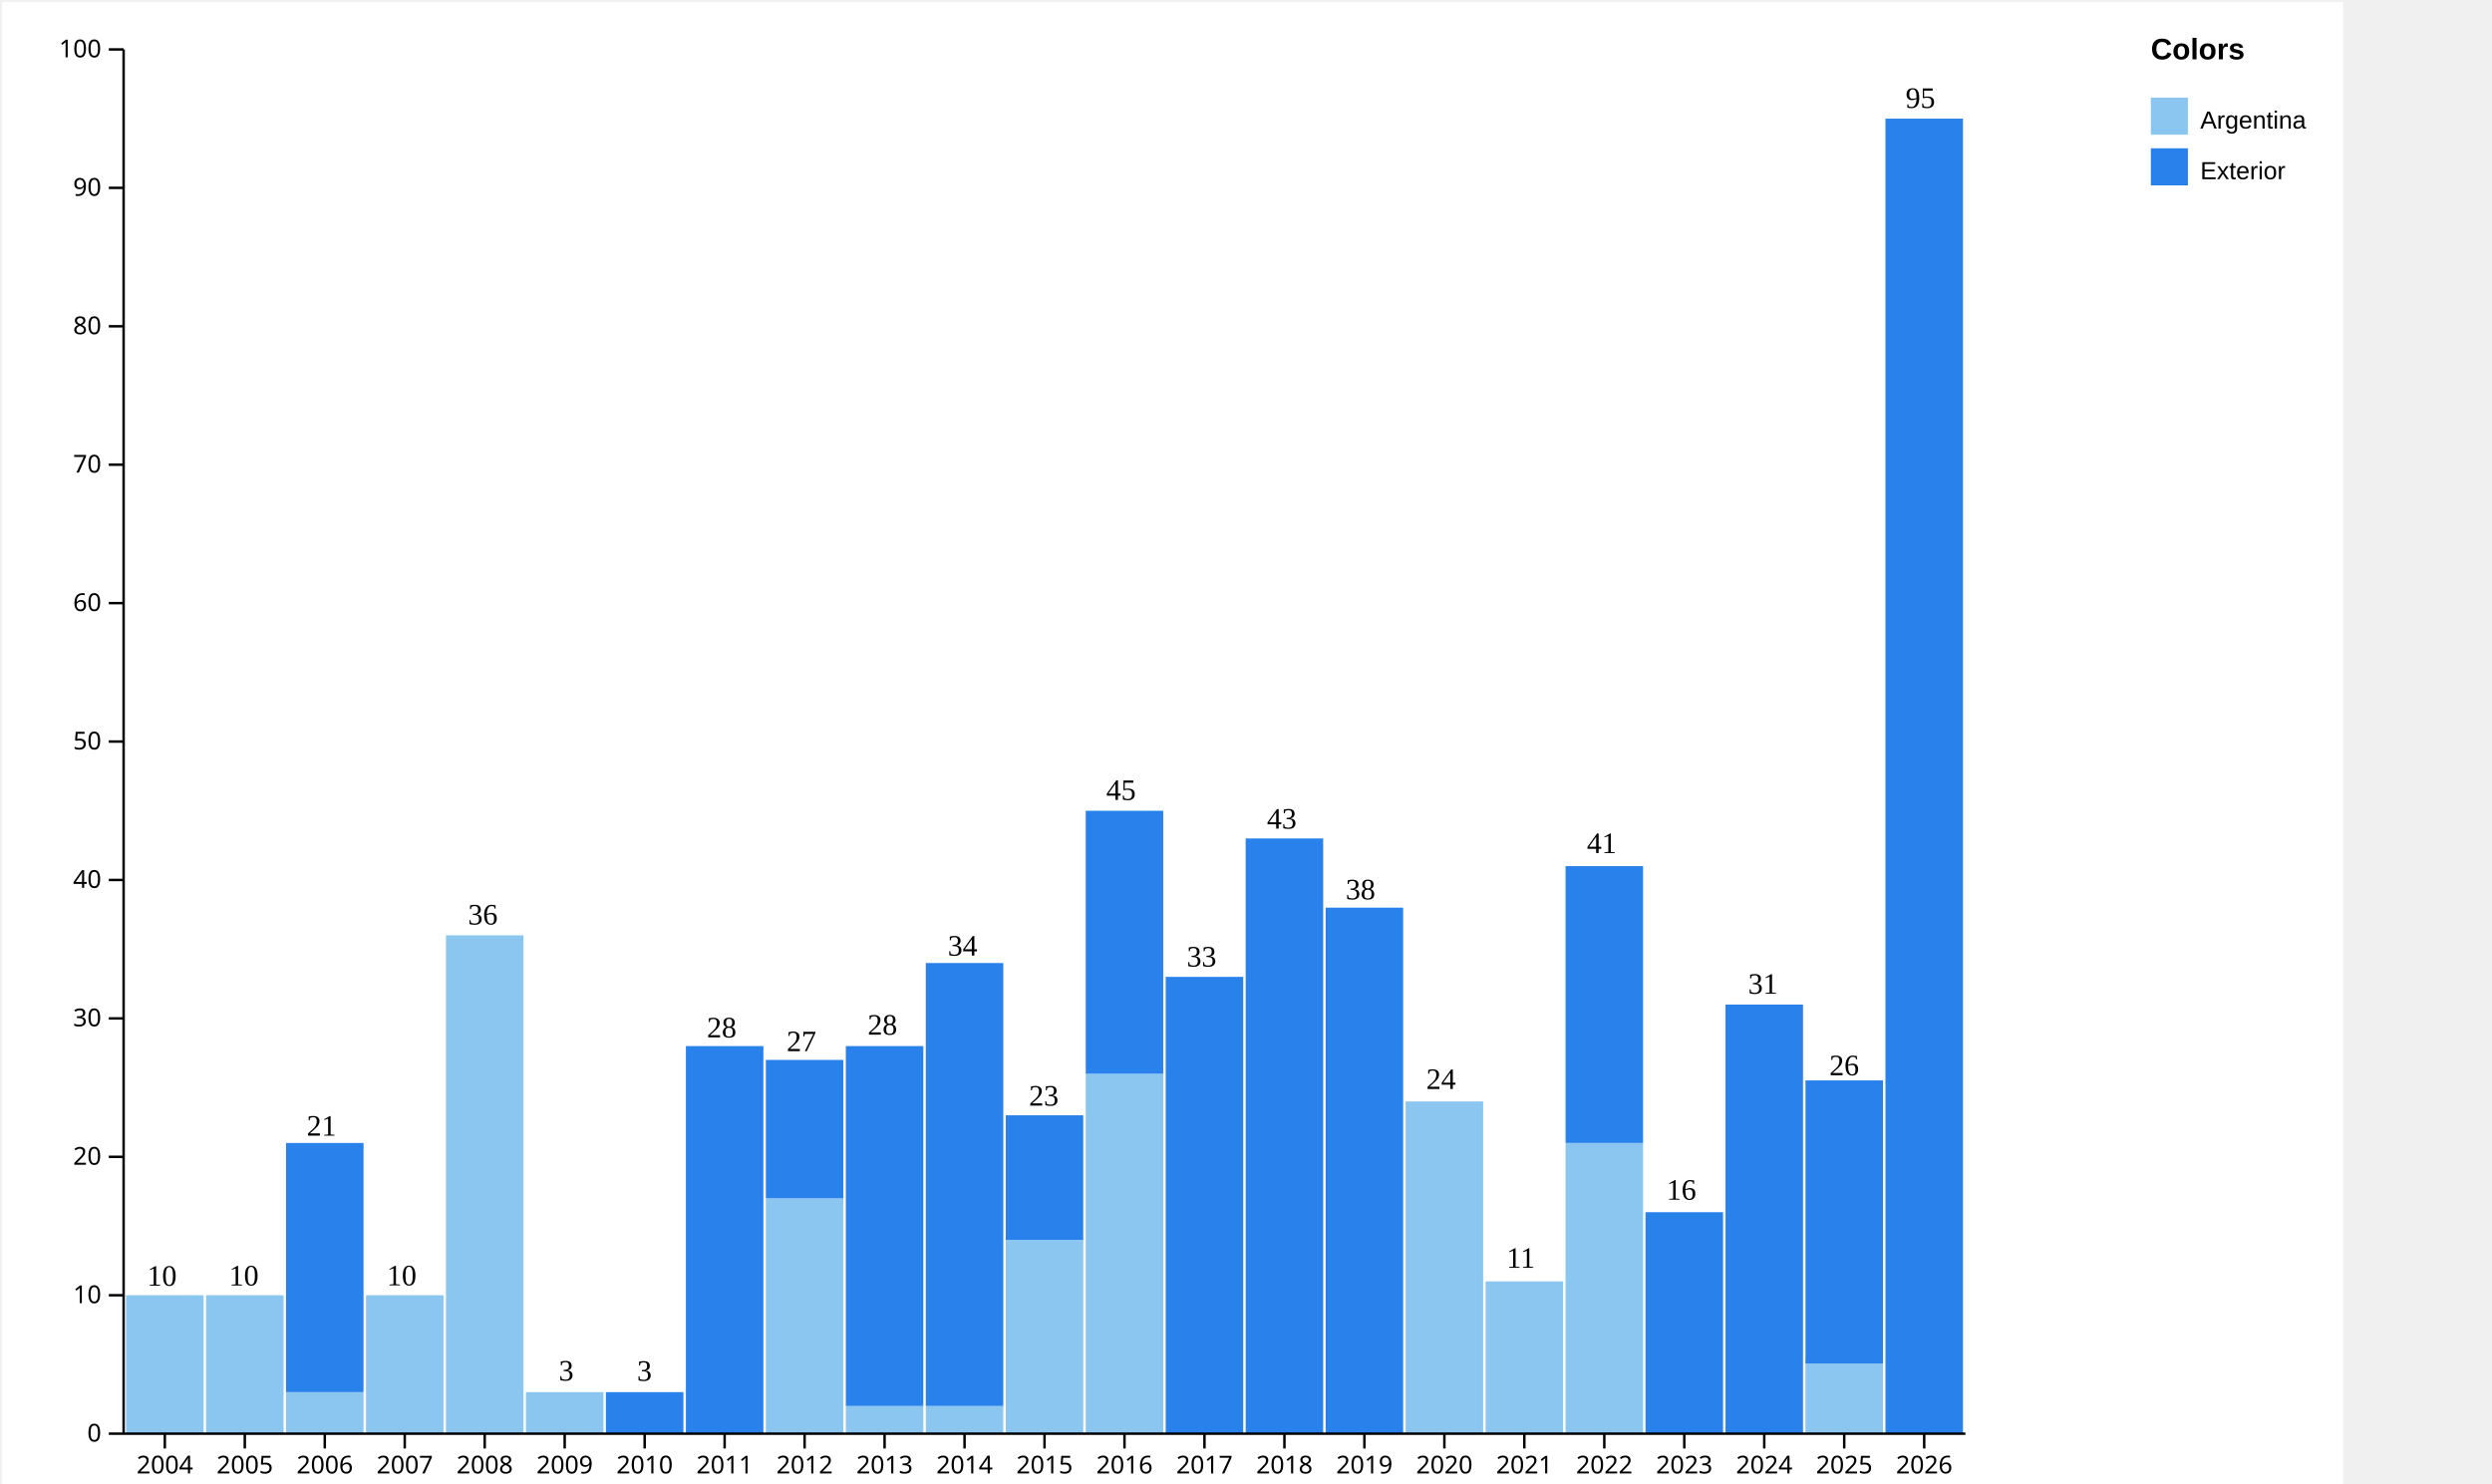
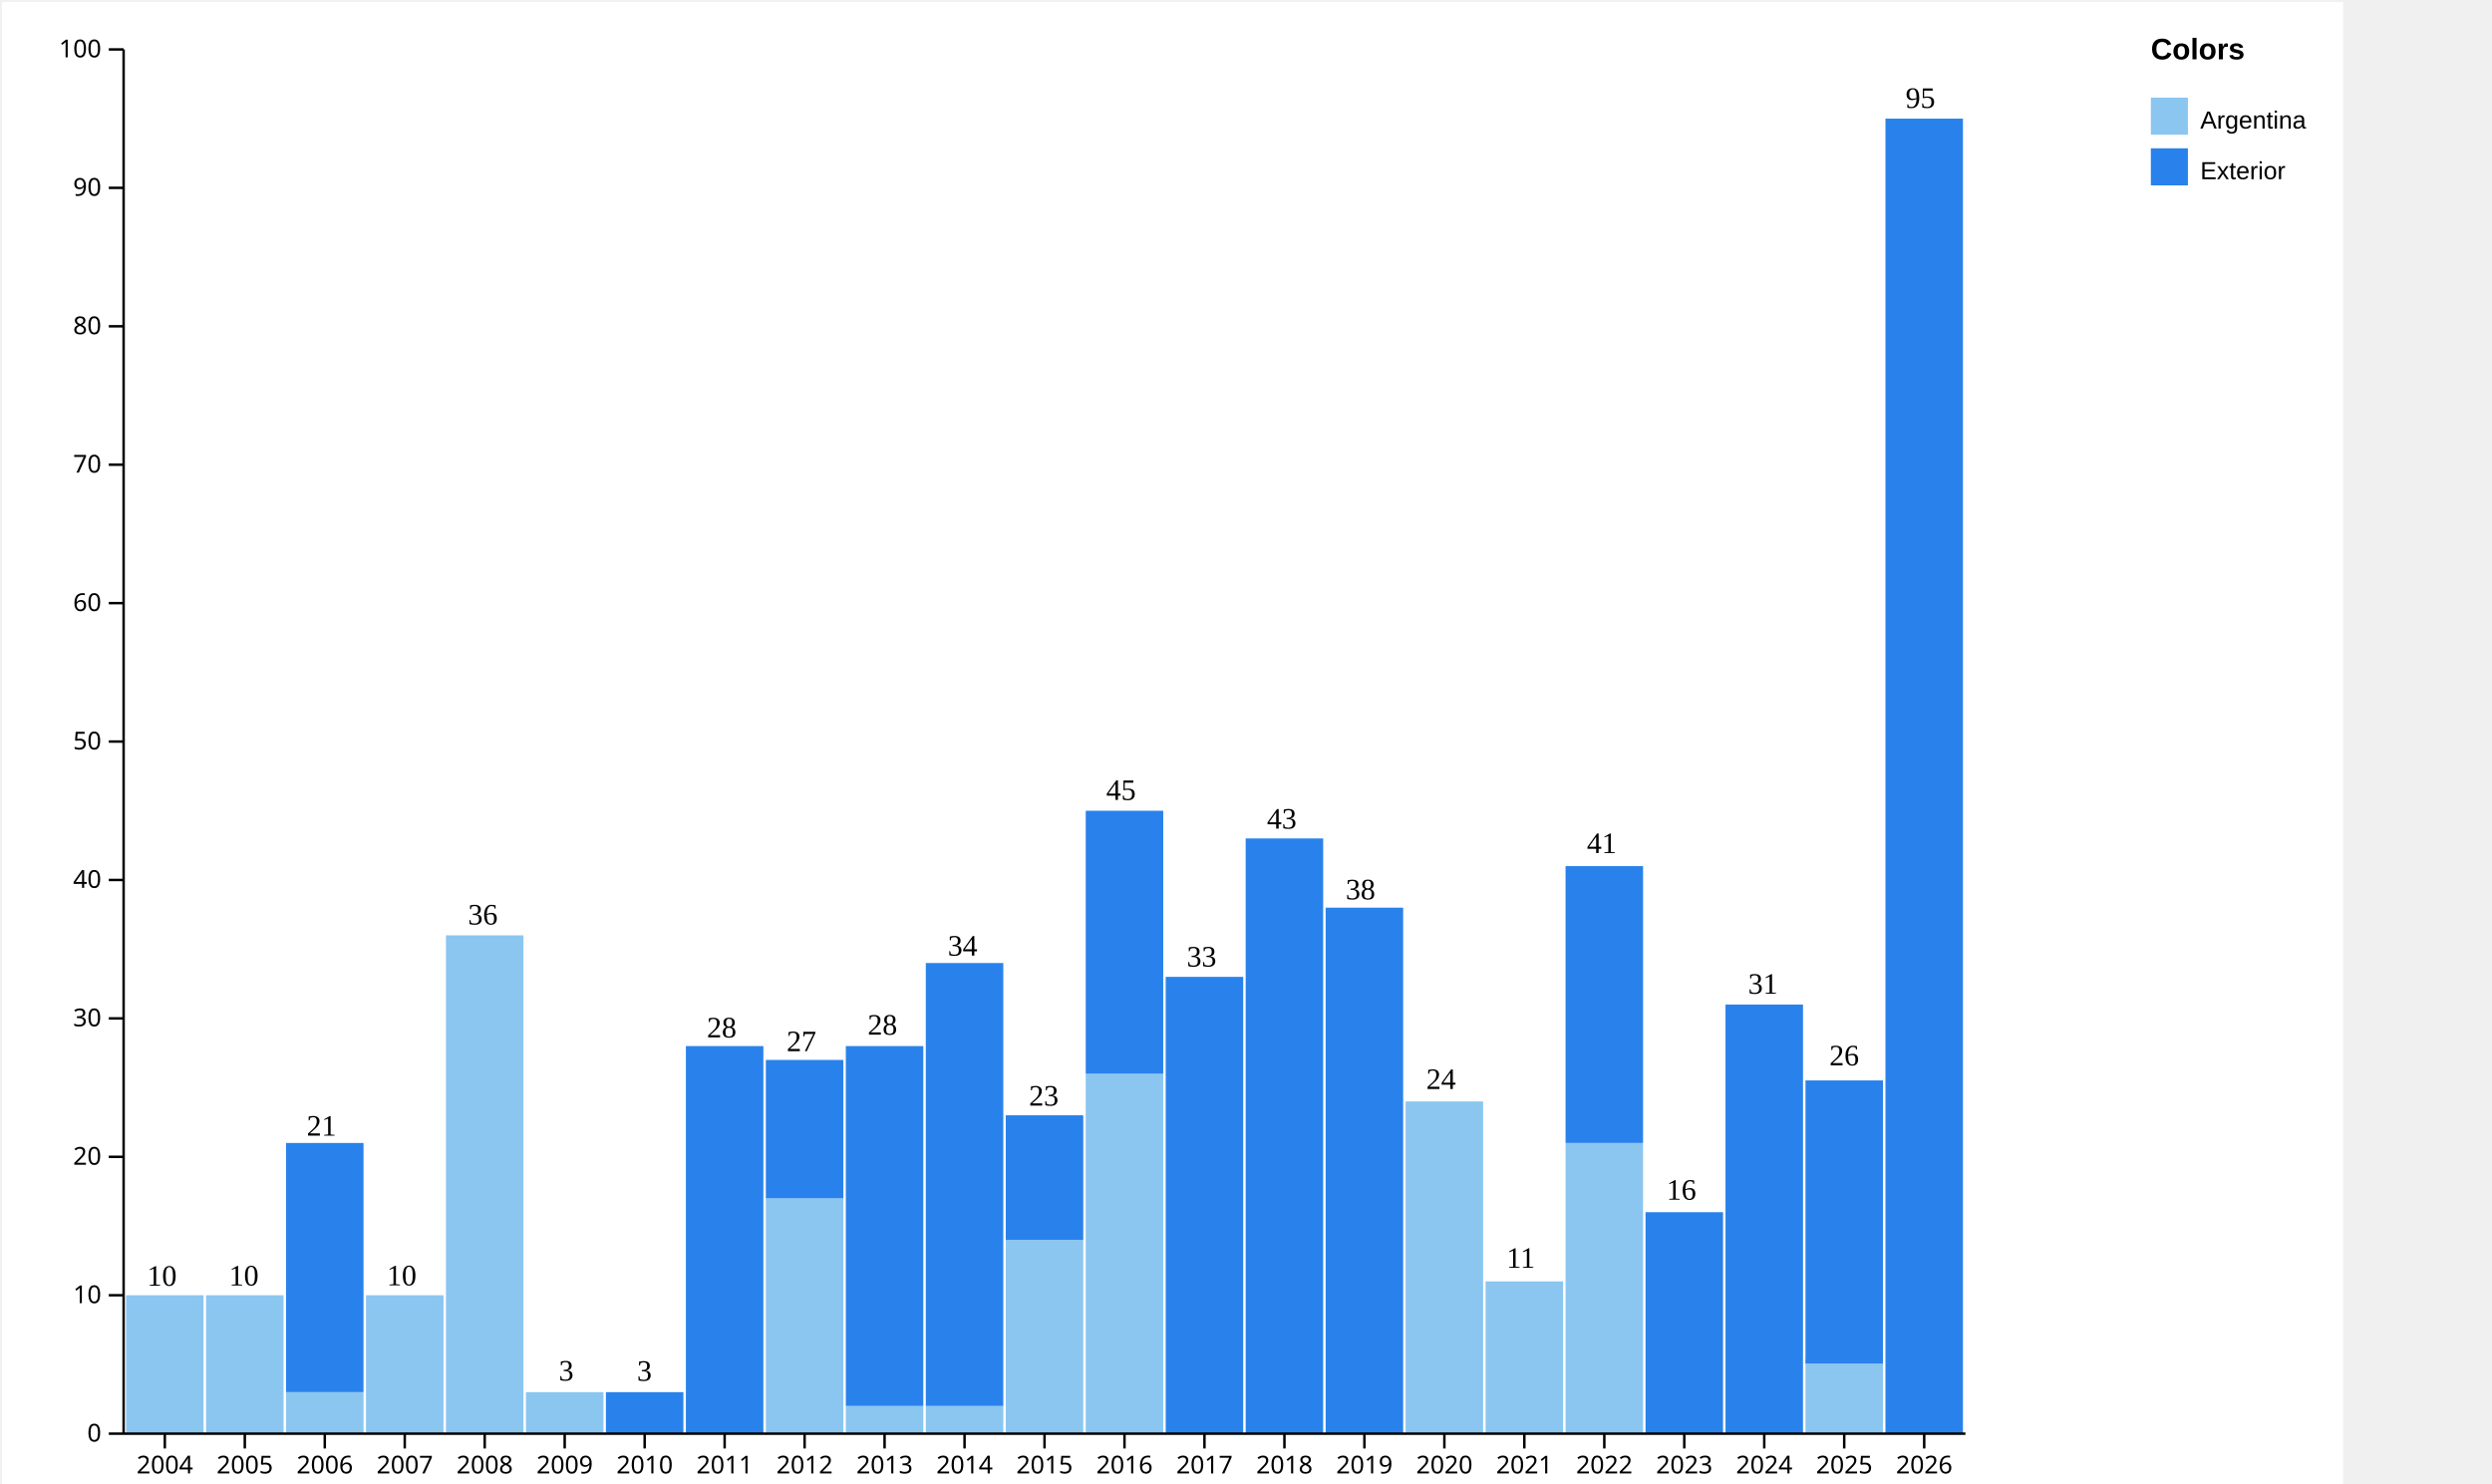
<svg xmlns="http://www.w3.org/2000/svg" width="1008" height="600" version="1.1" id="svg86">
  <defs id="defs86">
    <rect x="221.633" y="497.078" width="24.17" height="25.994" id="rect86" />
  </defs>
  <rect width="946.999" height="600" x="0.781" y="0.781" fill="#ffffff" id="background" style="stroke-width:0.969" />
  <text fill="currentColor" x="59.5" dy="3.84" id="text70-9" y="516.305">10</text>
  <text fill="currentColor" x="92.643" dy="3.84" id="text70-8" y="516.196">10</text>
  <g id="viz">
    <g id="g81" transform="translate(0,0)">
      <g transform="translate(50,20)" id="g80">
        <g id="Argentina" fill="#8bc6f0">
          <rect x="0.999" y="504" width="31.349" height="56" id="rect1" />
          <rect x="33.347" y="504" width="31.349" height="56" id="rect2" />
          <rect x="65.694" y="543.2" width="31.349" height="16.8" id="rect3" />
          <rect x="98.042" y="504" width="31.349" height="56" id="rect4" />
          <rect x="130.39" y="358.4" width="31.349" height="201.6" id="rect5" />
          <rect x="162.738" y="543.2" width="31.349" height="16.8" id="rect6" />
          <rect x="195.086" y="560" width="31.349" height="0" id="rect7" />
          <rect x="227.434" y="560" width="31.349" height="0" id="rect8" />
          <rect x="259.782" y="464.8" width="31.349" height="95.2" id="rect9" />
          <rect x="292.13" y="548.8" width="31.349" height="11.2" id="rect10" />
          <rect x="324.478" y="548.8" width="31.349" height="11.2" id="rect11" />
          <rect x="356.825" y="481.6" width="31.349" height="78.4" id="rect12" />
          <rect x="389.173" y="414.4" width="31.349" height="145.6" id="rect13" />
          <rect x="421.521" y="560" width="31.349" height="0" id="rect14" />
          <rect x="453.869" y="560" width="31.349" height="0" id="rect15" />
          <rect x="486.217" y="560" width="31.349" height="0" id="rect16" />
          <rect x="518.565" y="425.6" width="31.349" height="134.4" id="rect17" />
          <rect x="550.913" y="498.4" width="31.349" height="61.6" id="rect18" />
          <rect x="583.261" y="442.4" width="31.349" height="117.6" id="rect19" />
          <rect x="615.608" y="560" width="31.349" height="0" id="rect20" />
          <rect x="647.956" y="560" width="31.349" height="0" id="rect21" />
          <rect x="680.304" y="529.792" width="31.349" height="30.208" id="rect22" style="stroke-width:1.161" />
          <rect x="712.652" y="560" width="31.349" height="0" id="rect23" />
        </g>
        <g id="Exterior" fill="#2982eb">
          <rect x="0.999" y="504" width="31.349" height="0" id="rect24" />
          <rect x="33.347" y="504" width="31.349" height="0" id="rect25" />
          <rect x="65.694" y="442.4" width="31.349" height="100.8" id="rect26" />
          <rect x="98.042" y="504" width="31.349" height="0" id="rect27" />
          <rect x="130.39" y="358.4" width="31.349" height="0" id="rect28" />
          <rect x="162.738" y="543.2" width="31.349" height="0" id="rect29" />
          <rect x="195.086" y="543.2" width="31.349" height="16.8" id="rect30" />
          <rect x="227.434" y="403.2" width="31.349" height="156.8" id="rect31" />
          <rect x="259.782" y="408.8" width="31.349" height="56" id="rect32" />
          <rect x="292.13" y="403.2" width="31.349" height="145.6" id="rect33" />
          <rect x="324.478" y="369.6" width="31.349" height="179.2" id="rect34" />
          <rect x="356.825" y="431.2" width="31.349" height="50.4" id="rect35" />
          <rect x="389.173" y="308" width="31.349" height="106.4" id="rect36" />
          <rect x="421.521" y="375.2" width="31.349" height="184.8" id="rect37" />
          <rect x="453.869" y="319.2" width="31.349" height="240.8" id="rect38" />
          <rect x="486.217" y="347.2" width="31.349" height="212.8" id="rect39" />
          <rect x="518.565" y="425.6" width="31.349" height="0" id="rect40" />
          <rect x="550.913" y="498.4" width="31.349" height="0" id="rect41" />
          <rect x="583.261" y="330.4" width="31.349" height="112" id="rect42" />
          <rect x="615.608" y="470.4" width="31.349" height="89.6" id="rect43" />
          <rect x="647.956" y="386.4" width="31.349" height="173.6" id="rect44" />
          <rect x="680.304" y="417.097" width="31.349" height="114.503" id="rect45" style="stroke-width:1.066" />
          <rect x="712.652" y="28" width="31.349" height="532" id="rect46" />
        </g>
        <g id="xAxis" transform="translate(0,560)" fill="none" font-size="10" font-family="sans-serif" text-anchor="middle">
          <path class="domain" stroke="currentColor" d="M0,0H745" id="path46" />
          <g class="tick" opacity="1" transform="translate(16.67327,0)" id="g46">
            <line stroke="currentColor" y2="6" id="line46" />
            <text fill="currentColor" y="9" dy="0.71em" id="text46">2004</text>
          </g>
          <g class="tick" opacity="1" transform="translate(49.02116,0)" id="g47">
            <line stroke="currentColor" y2="6" id="line47" />
            <text fill="currentColor" y="9" dy="0.71em" id="text47">2005</text>
          </g>
          <g class="tick" opacity="1" transform="translate(81.36904,0)" id="g48">
            <line stroke="currentColor" y2="6" id="line48" />
            <text fill="currentColor" y="9" dy="0.71em" id="text48">2006</text>
          </g>
          <g class="tick" opacity="1" transform="translate(113.7169,0)" id="g49">
            <line stroke="currentColor" y2="6" id="line49" />
            <text fill="currentColor" y="9" dy="0.71em" id="text49">2007</text>
          </g>
          <g class="tick" opacity="1" transform="translate(146.0648,0)" id="g50">
            <line stroke="currentColor" y2="6" id="line50" />
            <text fill="currentColor" y="9" dy="0.71em" id="text50">2008</text>
          </g>
          <g class="tick" opacity="1" transform="translate(178.4127,0)" id="g51">
            <line stroke="currentColor" y2="6" id="line51" />
            <text fill="currentColor" y="9" dy="0.71em" id="text51">2009</text>
          </g>
          <g class="tick" opacity="1" transform="translate(210.7606,0)" id="g52">
            <line stroke="currentColor" y2="6" id="line52" />
            <text fill="currentColor" y="9" dy="0.71em" id="text52">2010</text>
          </g>
          <g class="tick" opacity="1" transform="translate(243.1085,0)" id="g53">
            <line stroke="currentColor" y2="6" id="line53" />
            <text fill="currentColor" y="9" dy="0.71em" id="text53">2011</text>
          </g>
          <g class="tick" opacity="1" transform="translate(275.4563,0)" id="g54">
            <line stroke="currentColor" y2="6" id="line54" />
            <text fill="currentColor" y="9" dy="0.71em" id="text54">2012</text>
          </g>
          <g class="tick" opacity="1" transform="translate(307.8042,0)" id="g55">
            <line stroke="currentColor" y2="6" id="line55" />
            <text fill="currentColor" y="9" dy="0.71em" id="text55">2013</text>
          </g>
          <g class="tick" opacity="1" transform="translate(340.1521,0)" id="g56">
            <line stroke="currentColor" y2="6" id="line56" />
            <text fill="currentColor" y="9" dy="0.71em" id="text56">2014</text>
          </g>
          <g class="tick" opacity="1" transform="translate(372.5,0)" id="g57">
            <line stroke="currentColor" y2="6" id="line57" />
            <text fill="currentColor" y="9" dy="0.71em" id="text57">2015</text>
          </g>
          <g class="tick" opacity="1" transform="translate(404.8479,0)" id="g58">
            <line stroke="currentColor" y2="6" id="line58" />
            <text fill="currentColor" y="9" dy="0.71em" id="text58">2016</text>
          </g>
          <g class="tick" opacity="1" transform="translate(437.1958,0)" id="g59">
            <line stroke="currentColor" y2="6" id="line59" />
            <text fill="currentColor" y="9" dy="0.71em" id="text59">2017</text>
          </g>
          <g class="tick" opacity="1" transform="translate(469.5437,0)" id="g60">
            <line stroke="currentColor" y2="6" id="line60" />
            <text fill="currentColor" y="9" dy="0.71em" id="text60">2018</text>
          </g>
          <g class="tick" opacity="1" transform="translate(501.8915,0)" id="g61">
            <line stroke="currentColor" y2="6" id="line61" />
            <text fill="currentColor" y="9" dy="0.71em" id="text61">2019</text>
          </g>
          <g class="tick" opacity="1" transform="translate(534.2394,0)" id="g62">
            <line stroke="currentColor" y2="6" id="line62" />
            <text fill="currentColor" y="9" dy="0.71em" id="text62">2020</text>
          </g>
          <g class="tick" opacity="1" transform="translate(566.5873,0)" id="g63">
            <line stroke="currentColor" y2="6" id="line63" />
            <text fill="currentColor" y="9" dy="0.71em" id="text63">2021</text>
          </g>
          <g class="tick" opacity="1" transform="translate(598.9352,0)" id="g64">
            <line stroke="currentColor" y2="6" id="line64" />
            <text fill="currentColor" y="9" dy="0.71em" id="text64">2022</text>
          </g>
          <g class="tick" opacity="1" transform="translate(631.2831,0)" id="g65">
            <line stroke="currentColor" y2="6" id="line65" />
            <text fill="currentColor" y="9" dy="0.71em" id="text65">2023</text>
          </g>
          <g class="tick" opacity="1" transform="translate(663.631,0)" id="g66">
            <line stroke="currentColor" y2="6" id="line66" />
            <text fill="currentColor" y="9" dy="0.71em" id="text66">2024</text>
          </g>
          <g class="tick" opacity="1" transform="translate(695.9788,0)" id="g67">
            <line stroke="currentColor" y2="6" id="line67" />
            <text fill="currentColor" y="9" dy="0.71em" id="text67">2025</text>
          </g>
          <g class="tick" opacity="1" transform="translate(728.3267,0)" id="g68">
            <line stroke="currentColor" y2="6" id="line68" />
            <text fill="currentColor" y="9" dy="0.71em" id="text68">2026</text>
          </g>
        </g>
        <g id="yAxis" fill="none" font-size="10" font-family="sans-serif" text-anchor="end">
          <path class="domain" stroke="currentColor" d="M0,560V0" id="path68" />
          <g class="tick" opacity="1" transform="translate(0,560)" id="g69">
            <line stroke="currentColor" x2="-6" id="line69" />
            <text fill="currentColor" x="-9" dy="0.32em" id="text69">0</text>
          </g>
          <g class="tick" opacity="1" transform="translate(0,504)" id="g70">
            <line stroke="currentColor" x2="-6" id="line70" />
            <text fill="currentColor" x="-9" dy="0.32em" id="text70">10</text>
          </g>
          <g class="tick" opacity="1" transform="translate(0,448)" id="g71">
            <line stroke="currentColor" x2="-6" id="line71" />
            <text fill="currentColor" x="-9" dy="0.32em" id="text71">20</text>
          </g>
          <g class="tick" opacity="1" transform="translate(0,392)" id="g72">
            <line stroke="currentColor" x2="-6" id="line72" />
            <text fill="currentColor" x="-9" dy="0.32em" id="text72">30</text>
          </g>
          <g class="tick" opacity="1" transform="translate(0,336)" id="g73">
            <line stroke="currentColor" x2="-6" id="line73" />
            <text fill="currentColor" x="-9" dy="0.32em" id="text73">40</text>
          </g>
          <g class="tick" opacity="1" transform="translate(0,280)" id="g74">
            <line stroke="currentColor" x2="-6" id="line74" />
            <text fill="currentColor" x="-9" dy="0.32em" id="text74">50</text>
          </g>
          <g class="tick" opacity="1" transform="translate(0,224)" id="g75">
            <line stroke="currentColor" x2="-6" id="line75" />
            <text fill="currentColor" x="-9" dy="0.32em" id="text75">60</text>
          </g>
          <g class="tick" opacity="1" transform="translate(0,168)" id="g76">
            <line stroke="currentColor" x2="-6" id="line76" />
            <text fill="currentColor" x="-9" dy="0.32em" id="text76">70</text>
          </g>
          <g class="tick" opacity="1" transform="translate(0,112)" id="g77">
            <line stroke="currentColor" x2="-6" id="line77" />
            <text fill="currentColor" x="-9" dy="0.32em" id="text77">80</text>
          </g>
          <g class="tick" opacity="1" transform="translate(0,56)" id="g78">
            <line stroke="currentColor" x2="-6" id="line78" />
            <text fill="currentColor" x="-9" dy="0.32em" id="text78">90</text>
          </g>
          <g class="tick" opacity="1" id="g79" transform="translate(0,0)">
            <line stroke="currentColor" x2="-6" id="line79" />
            <text fill="currentColor" x="-9" dy="0.32em" id="text79">100</text>
          </g>
        </g>
      </g>
      <text x="4" y="4" style="font-family: Arial, sans-serif; font-size: 12px; fill: black; font-weight: bold; dominant-baseline: hanging;" id="text81" />
    </g>
  </g>
  <text fill="currentColor" x="156.487" dy="3.84" id="text70-83" y="516.156">10</text>
  <text fill="currentColor" x="124.049" id="text70-0" y="459.43">21</text>
  <text fill="currentColor" x="285.918" id="text70-0-9" y="419.687">28</text>
  <text fill="currentColor" x="257.666" id="text70-0-8" y="558.602">3</text>
  <text fill="currentColor" x="189.31" id="text70-0-2" y="374.002">36</text>
  <text fill="currentColor" x="226.046" id="text70-0-83" y="558.52">3</text>
  <text fill="currentColor" x="447.464" id="text70-0-0" y="323.616">45</text>
  <text fill="currentColor" x="416.211" id="text70-0-22" y="447.283">23</text>
  <text fill="currentColor" x="512.469" id="text70-0-3" y="335.219">43</text>
  <text fill="currentColor" x="383.37" id="text70-0-90" y="386.592">34</text>
  <text fill="currentColor" x="350.947" id="text70-0-39" y="418.575">28</text>
  <text fill="currentColor" x="318.174" id="text70-0-7" y="425.262">27</text>
  <text fill="currentColor" x="480.047" id="text70-0-398" y="391.005">33</text>
  <text fill="currentColor" x="576.908" id="text70-0-5" y="440.563">24</text>
  <text fill="currentColor" x="544.321" id="text70-0-6" y="363.835">38</text>
  <text fill="currentColor" x="641.892" id="text70-0-99" y="345.119">41</text>
  <text fill="currentColor" x="707.114" id="text70-0-1" y="402.013">31</text>
-   <text fill="currentColor" x="739.963" id="text70-0-23" y="435.001">26</text>
+   <text fill="currentColor" x="739.963" id="text70-0-23" y="431.001">26</text>
  <text fill="currentColor" x="770.802" id="text70-0-55" y="43.642">95</text>
  <text fill="currentColor" x="674.115" id="text70-0-13" y="485.347">16</text>
  <text fill="currentColor" x="609.377" id="text70-0-04" y="512.897">11</text>
  <g id="legend" transform="translate(825,20)">
    <g transform="translate(45,4)" id="g86">
      <g class="legendColor" id="g85">
        <g class="legendCells" transform="translate(0,15.5)" id="g84">
          <g class="cell" id="g82">
            <rect class="swatch" height="15" width="15" style="fill:#8bc6f0" id="rect81" x="0" y="0" />
            <text class="label" transform="translate(20,12.5)" font-family="Arial, sans-serif" font-size="10px" id="text82">
              <tspan x="0" dy="0em" id="tspan81">Argentina</tspan>
            </text>
          </g>
          <g class="cell" transform="translate(0,20.5)" id="g83">
            <rect class="swatch" height="15" width="15" style="fill:#2982eb" id="rect82" x="0" y="0" />
            <text class="label" transform="translate(20,12.5)" font-family="Arial, sans-serif" font-size="10px" id="text83">
              <tspan x="0" dy="0em" id="tspan82">Exterior</tspan>
            </text>
          </g>
        </g>
        <text class="legendTitle" font-family="Arial, sans-serif" font-size="12px" font-weight="bold" id="text84">
          <tspan x="0" dy="0em" id="tspan84">Colors</tspan>
        </text>
      </g>
    </g>
  </g>
  <text xml:space="preserve" id="text86" style="fill:#b3b3b3;text-orientation:auto;writing-mode:lr-tb;direction:ltr;white-space:pre;shape-inside:url(#rect86)" />
  <rect style="fill:none" id="rect47" width="76.516" height="73.393" x="815.131" y="17.177" />
  <rect style="fill:none" id="rect48" width="123.363" height="82.762" x="797.954" y="6.246" />
  <style id="style1">
  		text {
    		font-family: "DM Sans", Arial, sans-serif !important;
  		}
	</style>
</svg>
